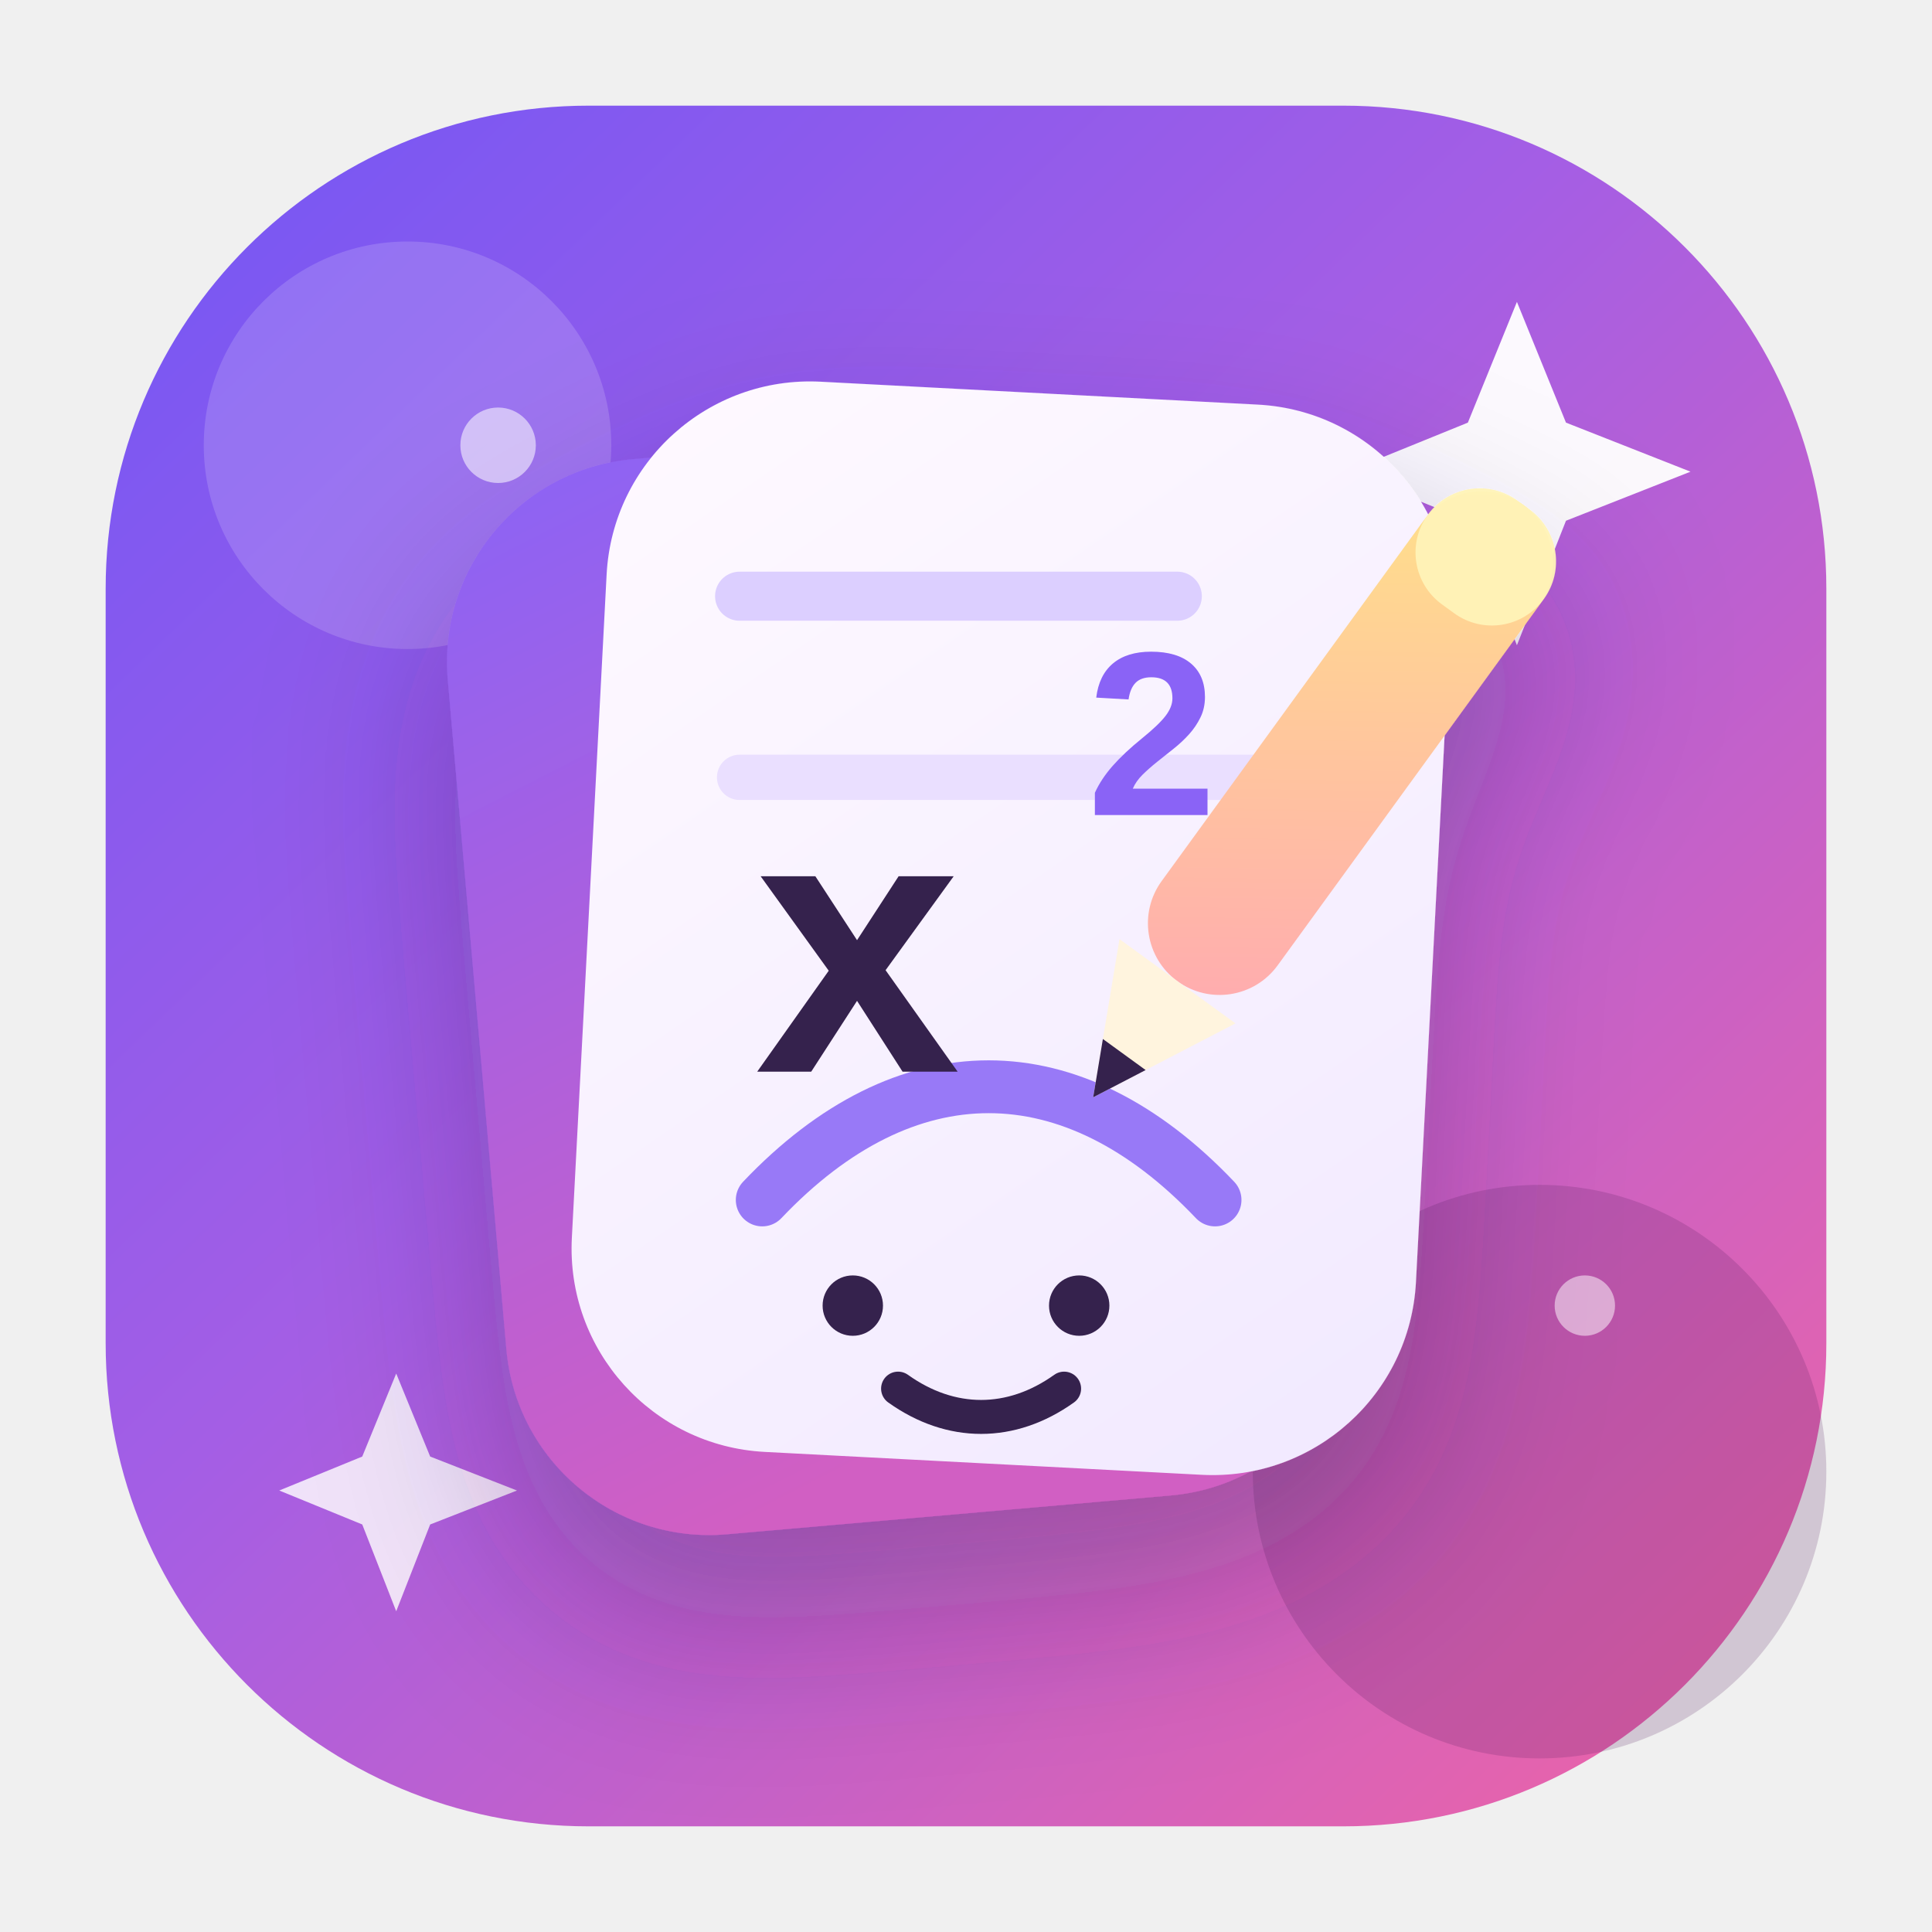
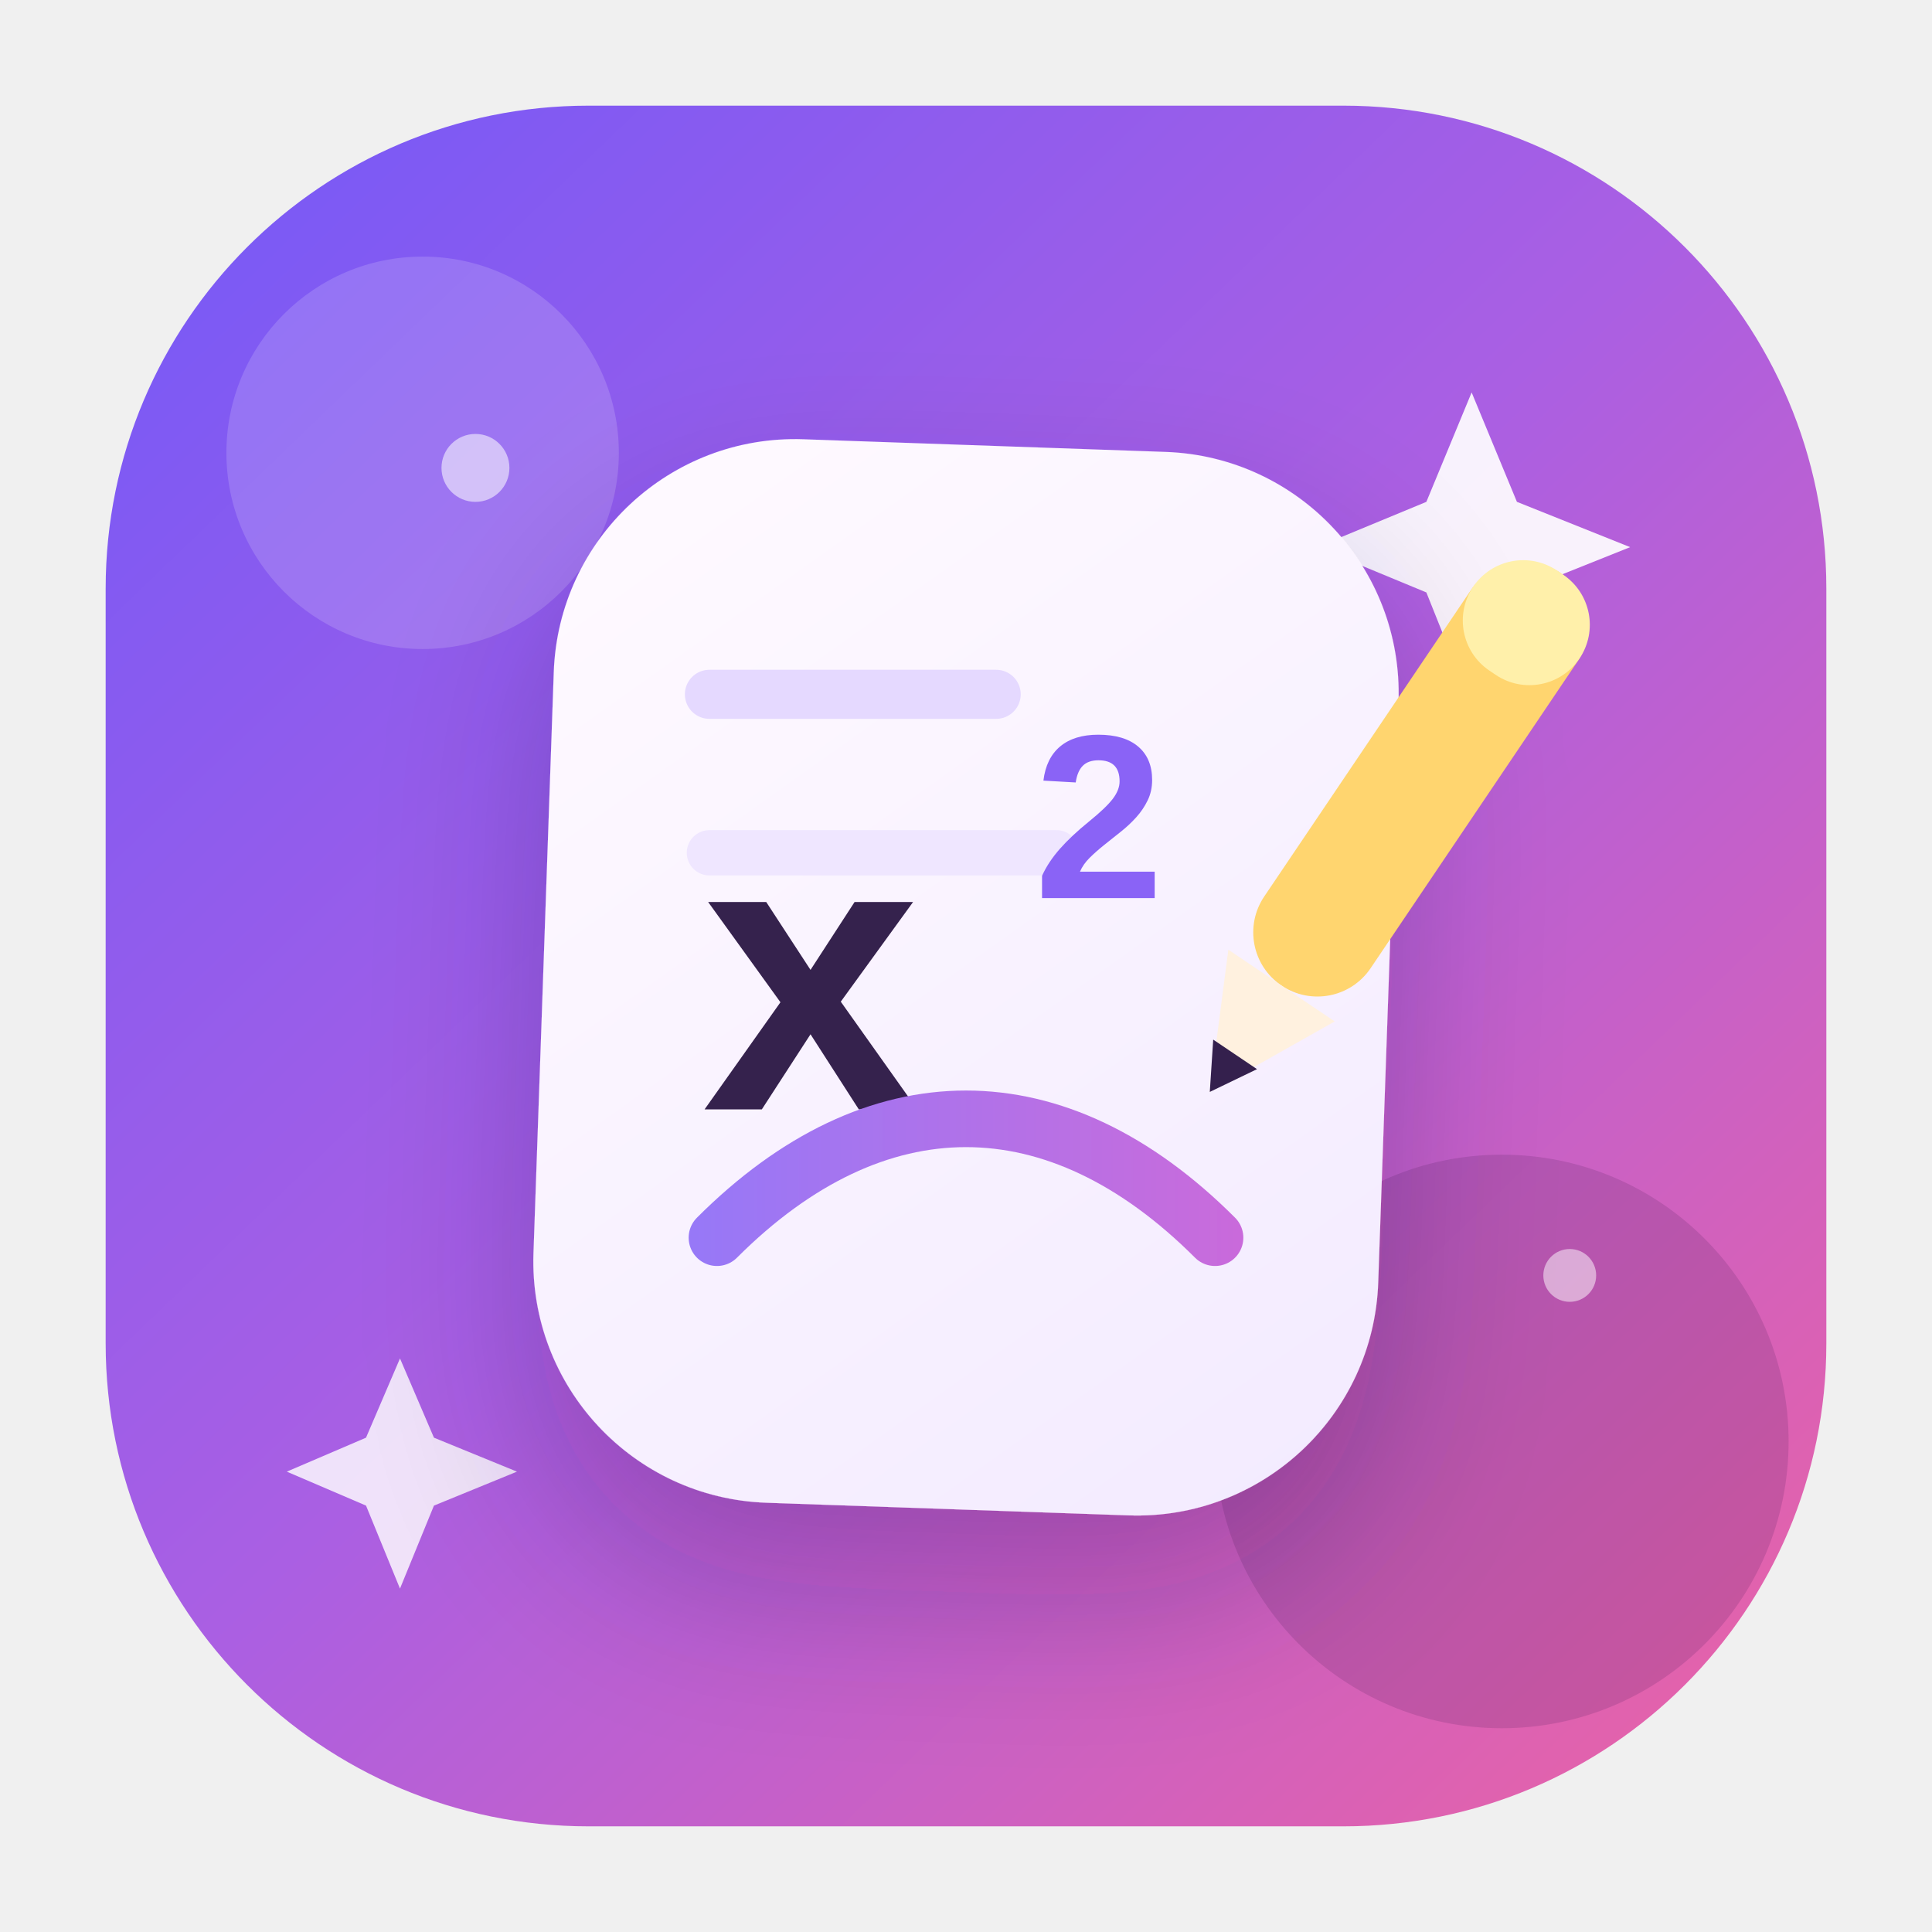
<svg xmlns="http://www.w3.org/2000/svg" viewBox="0 0 512 512" role="img" aria-label="Honors Algebra 2 Prep logo">
  <defs>
-     <linearGradient id="tile" x1="48" y1="40" x2="464" y2="472" gradientUnits="userSpaceOnUse">
-       <stop stop-color="#7657f4" />
-       <stop offset=".42" stop-color="#a45ee5" />
-       <stop offset="1" stop-color="#ec64a7" />
+     <linearGradient id="tile" x1="52" y1="44" x2="460" y2="468" gradientUnits="userSpaceOnUse">
+       <stop stop-color="#7859f6" />
+       <stop offset=".48" stop-color="#aa5fe3" />
+       <stop offset="1" stop-color="#e762a8" />
    </linearGradient>
-     <linearGradient id="notebook" x1="136" y1="108" x2="358" y2="398" gradientUnits="userSpaceOnUse">
+     <linearGradient id="card" x1="152" y1="126" x2="354" y2="390" gradientUnits="userSpaceOnUse">
      <stop stop-color="#fffaff" />
-       <stop offset="1" stop-color="#f1e9ff" />
+       <stop offset="1" stop-color="#f3ebff" />
    </linearGradient>
-     <linearGradient id="cover" x1="116" y1="118" x2="224" y2="384" gradientUnits="userSpaceOnUse">
-       <stop stop-color="#8a63f6" />
-       <stop offset="1" stop-color="#d15ec3" />
+     <linearGradient id="curve" x1="184" y1="324" x2="328" y2="324" gradientUnits="userSpaceOnUse">
+       <stop stop-color="#9778f7" />
+       <stop offset="1" stop-color="#c96bdb" />
    </linearGradient>
-     <linearGradient id="pencil" x1="316" y1="136" x2="416" y2="278" gradientUnits="userSpaceOnUse">
-       <stop stop-color="#ffe18a" />
-       <stop offset="1" stop-color="#ff9fb8" />
-     </linearGradient>
-     <filter id="shadow" x="-24%" y="-24%" width="150%" height="160%">
-       <feDropShadow dx="0" dy="24" stdDeviation="24" flood-color="#2d1248" flood-opacity=".28" />
+     <filter id="shadow" x="-25%" y="-25%" width="150%" height="160%">
+       <feDropShadow dx="0" dy="22" stdDeviation="22" flood-color="#2c1248" flood-opacity=".24" />
    </filter>
  </defs>
  <rect x="28" y="28" width="456" height="456" rx="128" fill="url(#tile)" />
-   <circle cx="108" cy="118" r="54" fill="#fff" opacity=".16" />
-   <circle cx="408" cy="390" r="76" fill="#55205d" opacity=".2" />
-   <path d="M402 80l13 32 33 13-33 13-13 33-13-33-32-13 32-13 13-32z" fill="#fff" opacity=".96" />
-   <path d="M105 364l9 22 23 9-23 9-9 23-9-23-22-9 22-9 9-22z" fill="#fff" opacity=".82" />
+   <circle cx="112" cy="120" r="52" fill="#ffffff" opacity=".16" />
+   <circle cx="398" cy="382" r="76" fill="#5c2362" opacity=".2" />
+   <path d="M390 104l12 29 30 12-30 12-12 30-12-30-29-12 29-12 12-29z" fill="#fff" opacity=".92" />
+   <path d="M106 360l9 21 22 9-22 9-9 22-9-22-21-9 21-9 9-21z" fill="#fff" opacity=".82" />
  <g filter="url(#shadow)">
-     <rect x="126" y="116" width="226" height="286" rx="54" fill="url(#cover)" transform="rotate(-5 239 259)" />
-     <rect x="156" y="104" width="224" height="284" rx="54" fill="url(#notebook)" transform="rotate(3 268 246)" />
-     <path d="M196 158h116" stroke="#dccfff" stroke-width="13" stroke-linecap="round" />
-     <path d="M196 206h136" stroke="#eadfff" stroke-width="12" stroke-linecap="round" />
-     <path d="M202 318c38-40 82-40 120 0" fill="none" stroke="#9879f7" stroke-width="14" stroke-linecap="round" />
-     <text x="200" y="284" fill="#34204d" font-family="Manrope, Arial, sans-serif" font-size="98" font-weight="900" letter-spacing="-6">x</text>
-     <text x="288" y="216" fill="#8a63f6" font-family="Manrope, Arial, sans-serif" font-size="62" font-weight="900">2</text>
-     <circle cx="226" cy="346" r="8" fill="#34204d" />
-     <circle cx="286" cy="346" r="8" fill="#34204d" />
-     <path d="M238 368c14 10 30 10 44 0" fill="none" stroke="#34204d" stroke-width="9" stroke-linecap="round" />
-     <g transform="rotate(36 354 204)">
-       <rect x="334" y="118" width="38" height="156" rx="19" fill="url(#pencil)" />
-       <rect x="334" y="118" width="38" height="34" rx="17" fill="#fff3b8" opacity=".95" />
-       <path d="M334 274h38l-19 38z" fill="#fff4de" />
-       <path d="M346 298h14l-7 14z" fill="#34204d" />
-     </g>
+     <rect x="144" y="118" width="224" height="282" rx="64" fill="url(#card)" transform="rotate(2 256 259)" />
+     <path d="M188 184h76" stroke="#e5d9ff" stroke-width="13" stroke-linecap="round" />
+     <path d="M188 226h92" stroke="#efe6ff" stroke-width="12" stroke-linecap="round" />
+     <text x="186" y="294" fill="#34204d" font-family="Manrope, Arial, sans-serif" font-size="104" font-weight="900" letter-spacing="-8">x</text>
+     <text x="274" y="238" fill="#8a63f6" font-family="Manrope, Arial, sans-serif" font-size="62" font-weight="900">2</text>
+     <path d="M190 328c42-42 90-42 132 0" fill="none" stroke="url(#curve)" stroke-width="15" stroke-linecap="round" />
  </g>
-   <circle cx="132" cy="118" r="10" fill="#fff" opacity=".55" />
-   <circle cx="420" cy="346" r="8" fill="#fff" opacity=".5" />
+   <g transform="rotate(34 374 212)">
+     <rect x="356" y="140" width="34" height="132" rx="17" fill="#ffd56f" />
+     <rect x="356" y="140" width="34" height="32" rx="16" fill="#fff0aa" />
+     <path d="M356 272h34l-17 34z" fill="#fff1df" />
+     <path d="M366 294h14l-7 12z" fill="#34204d" />
+   </g>
+   <circle cx="126" cy="124" r="9" fill="#fff" opacity=".55" />
+   <circle cx="416" cy="338" r="7" fill="#fff" opacity=".5" />
</svg>
